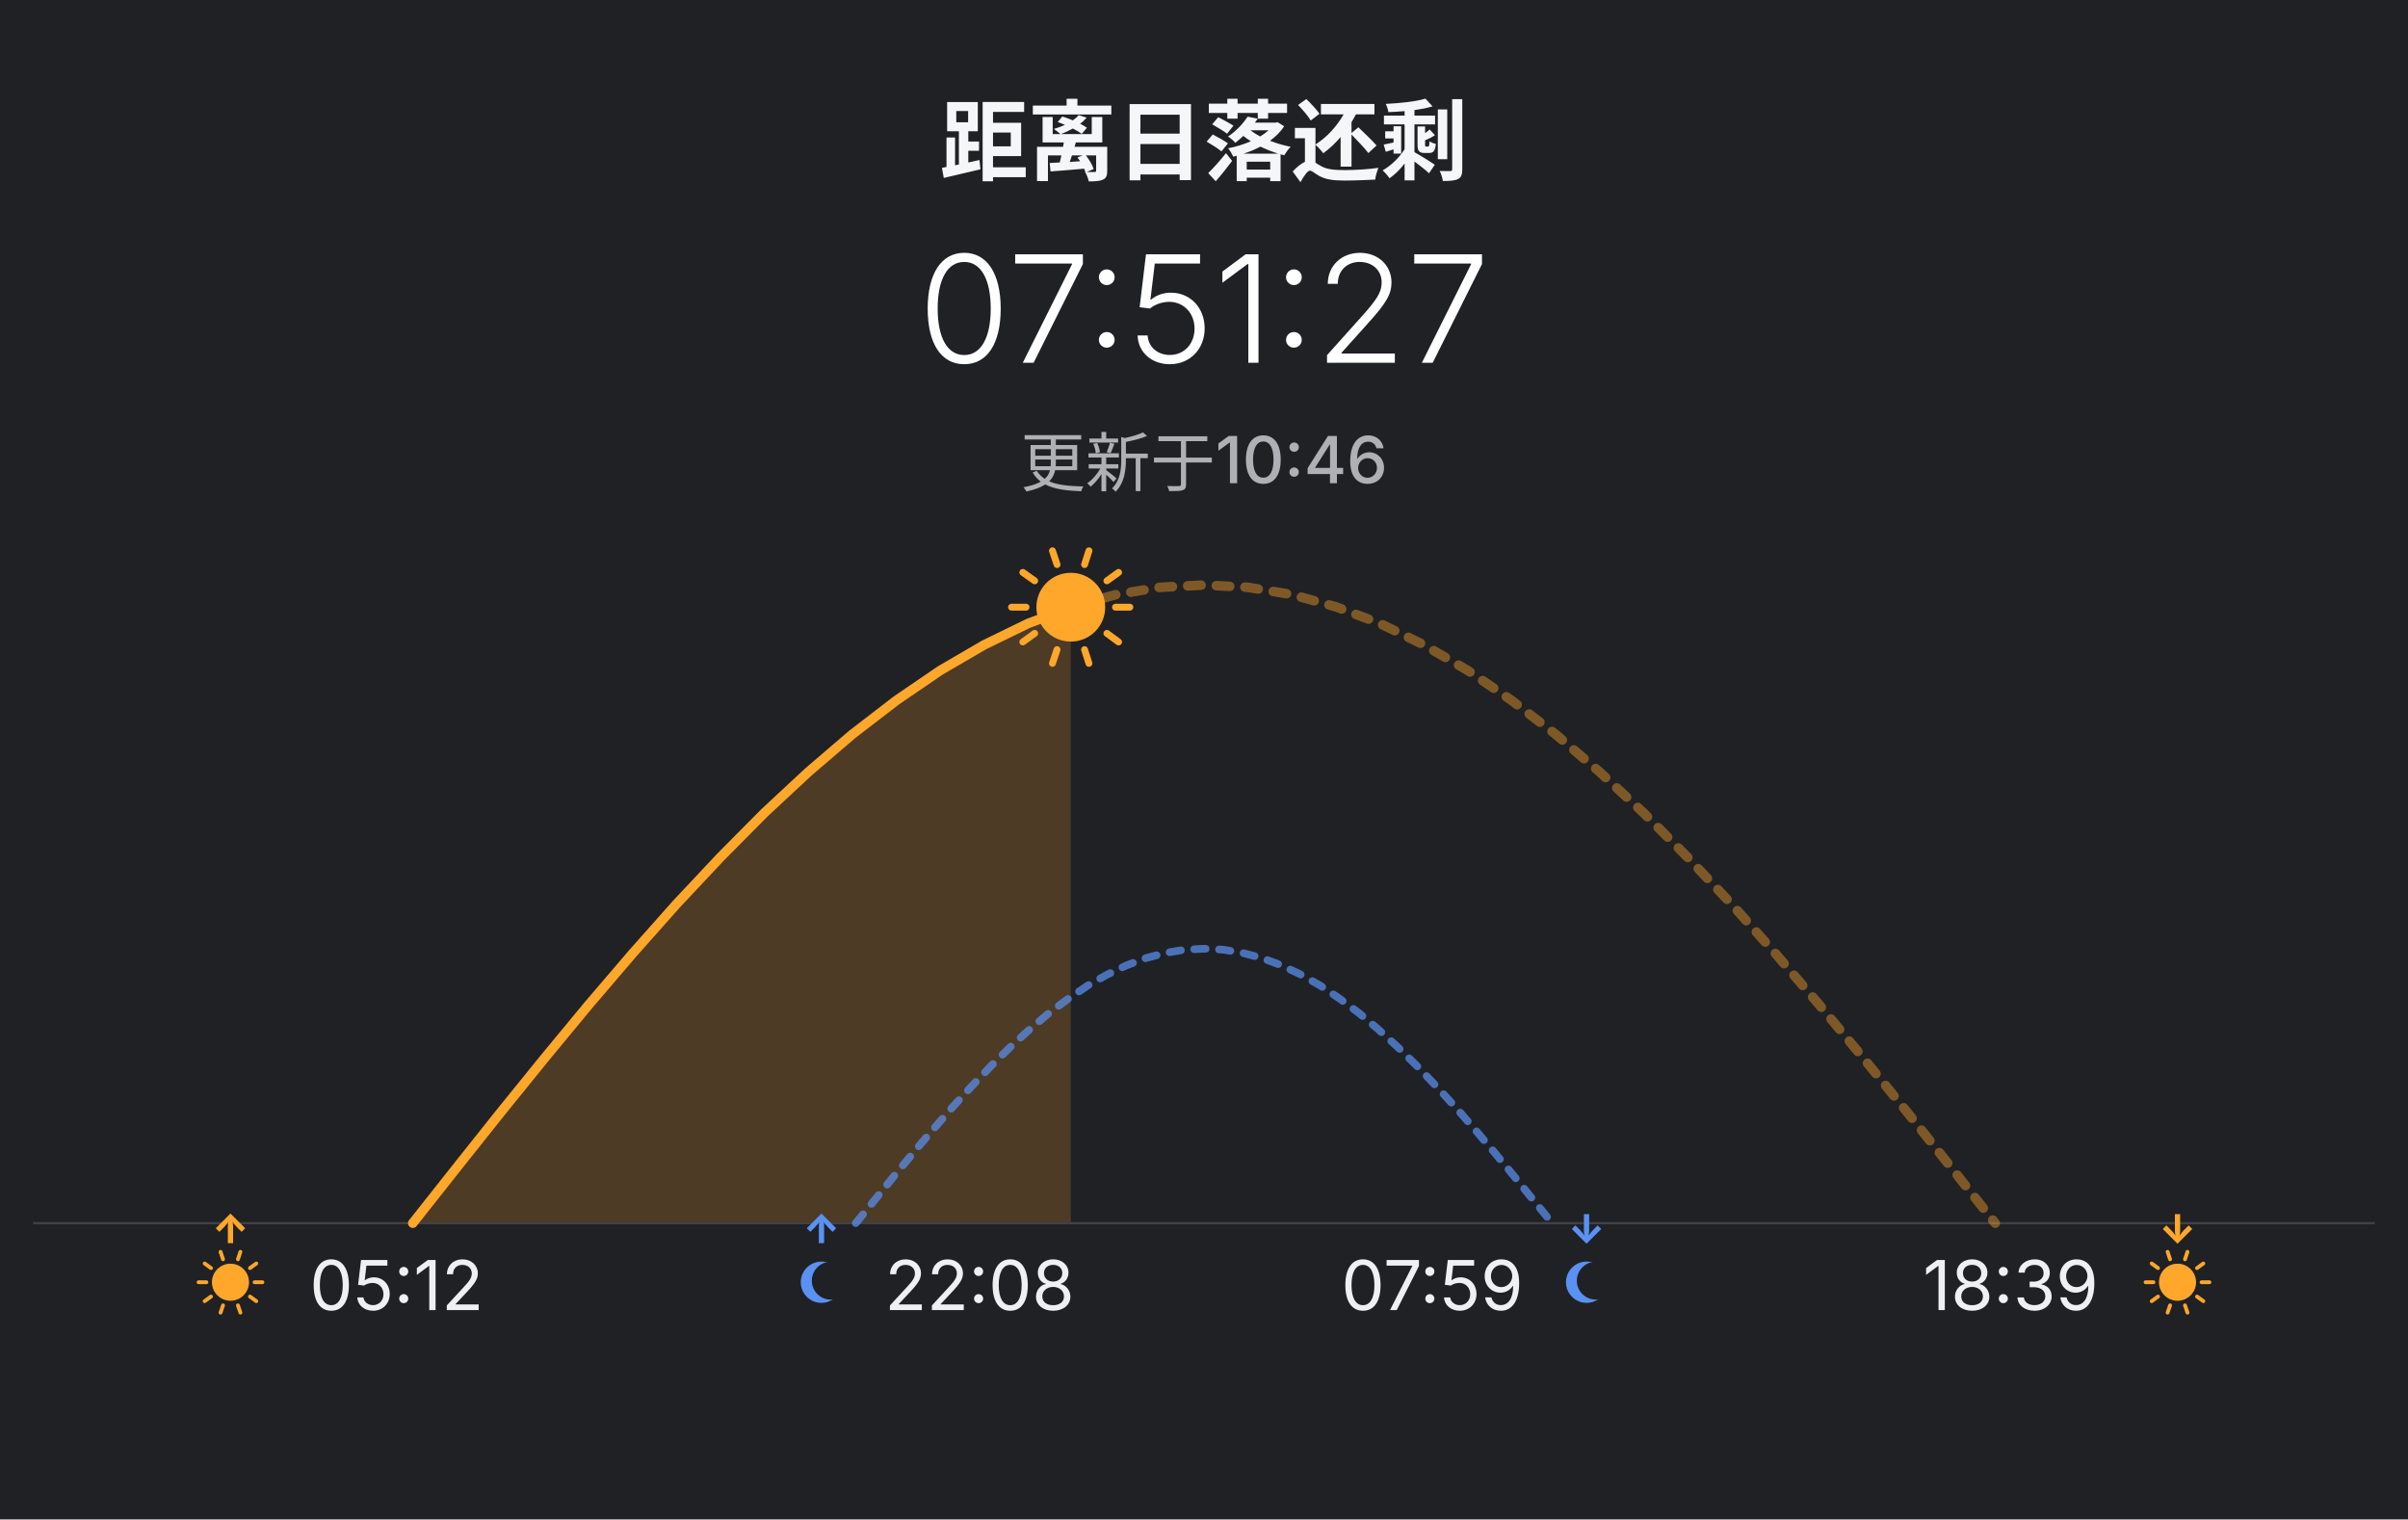
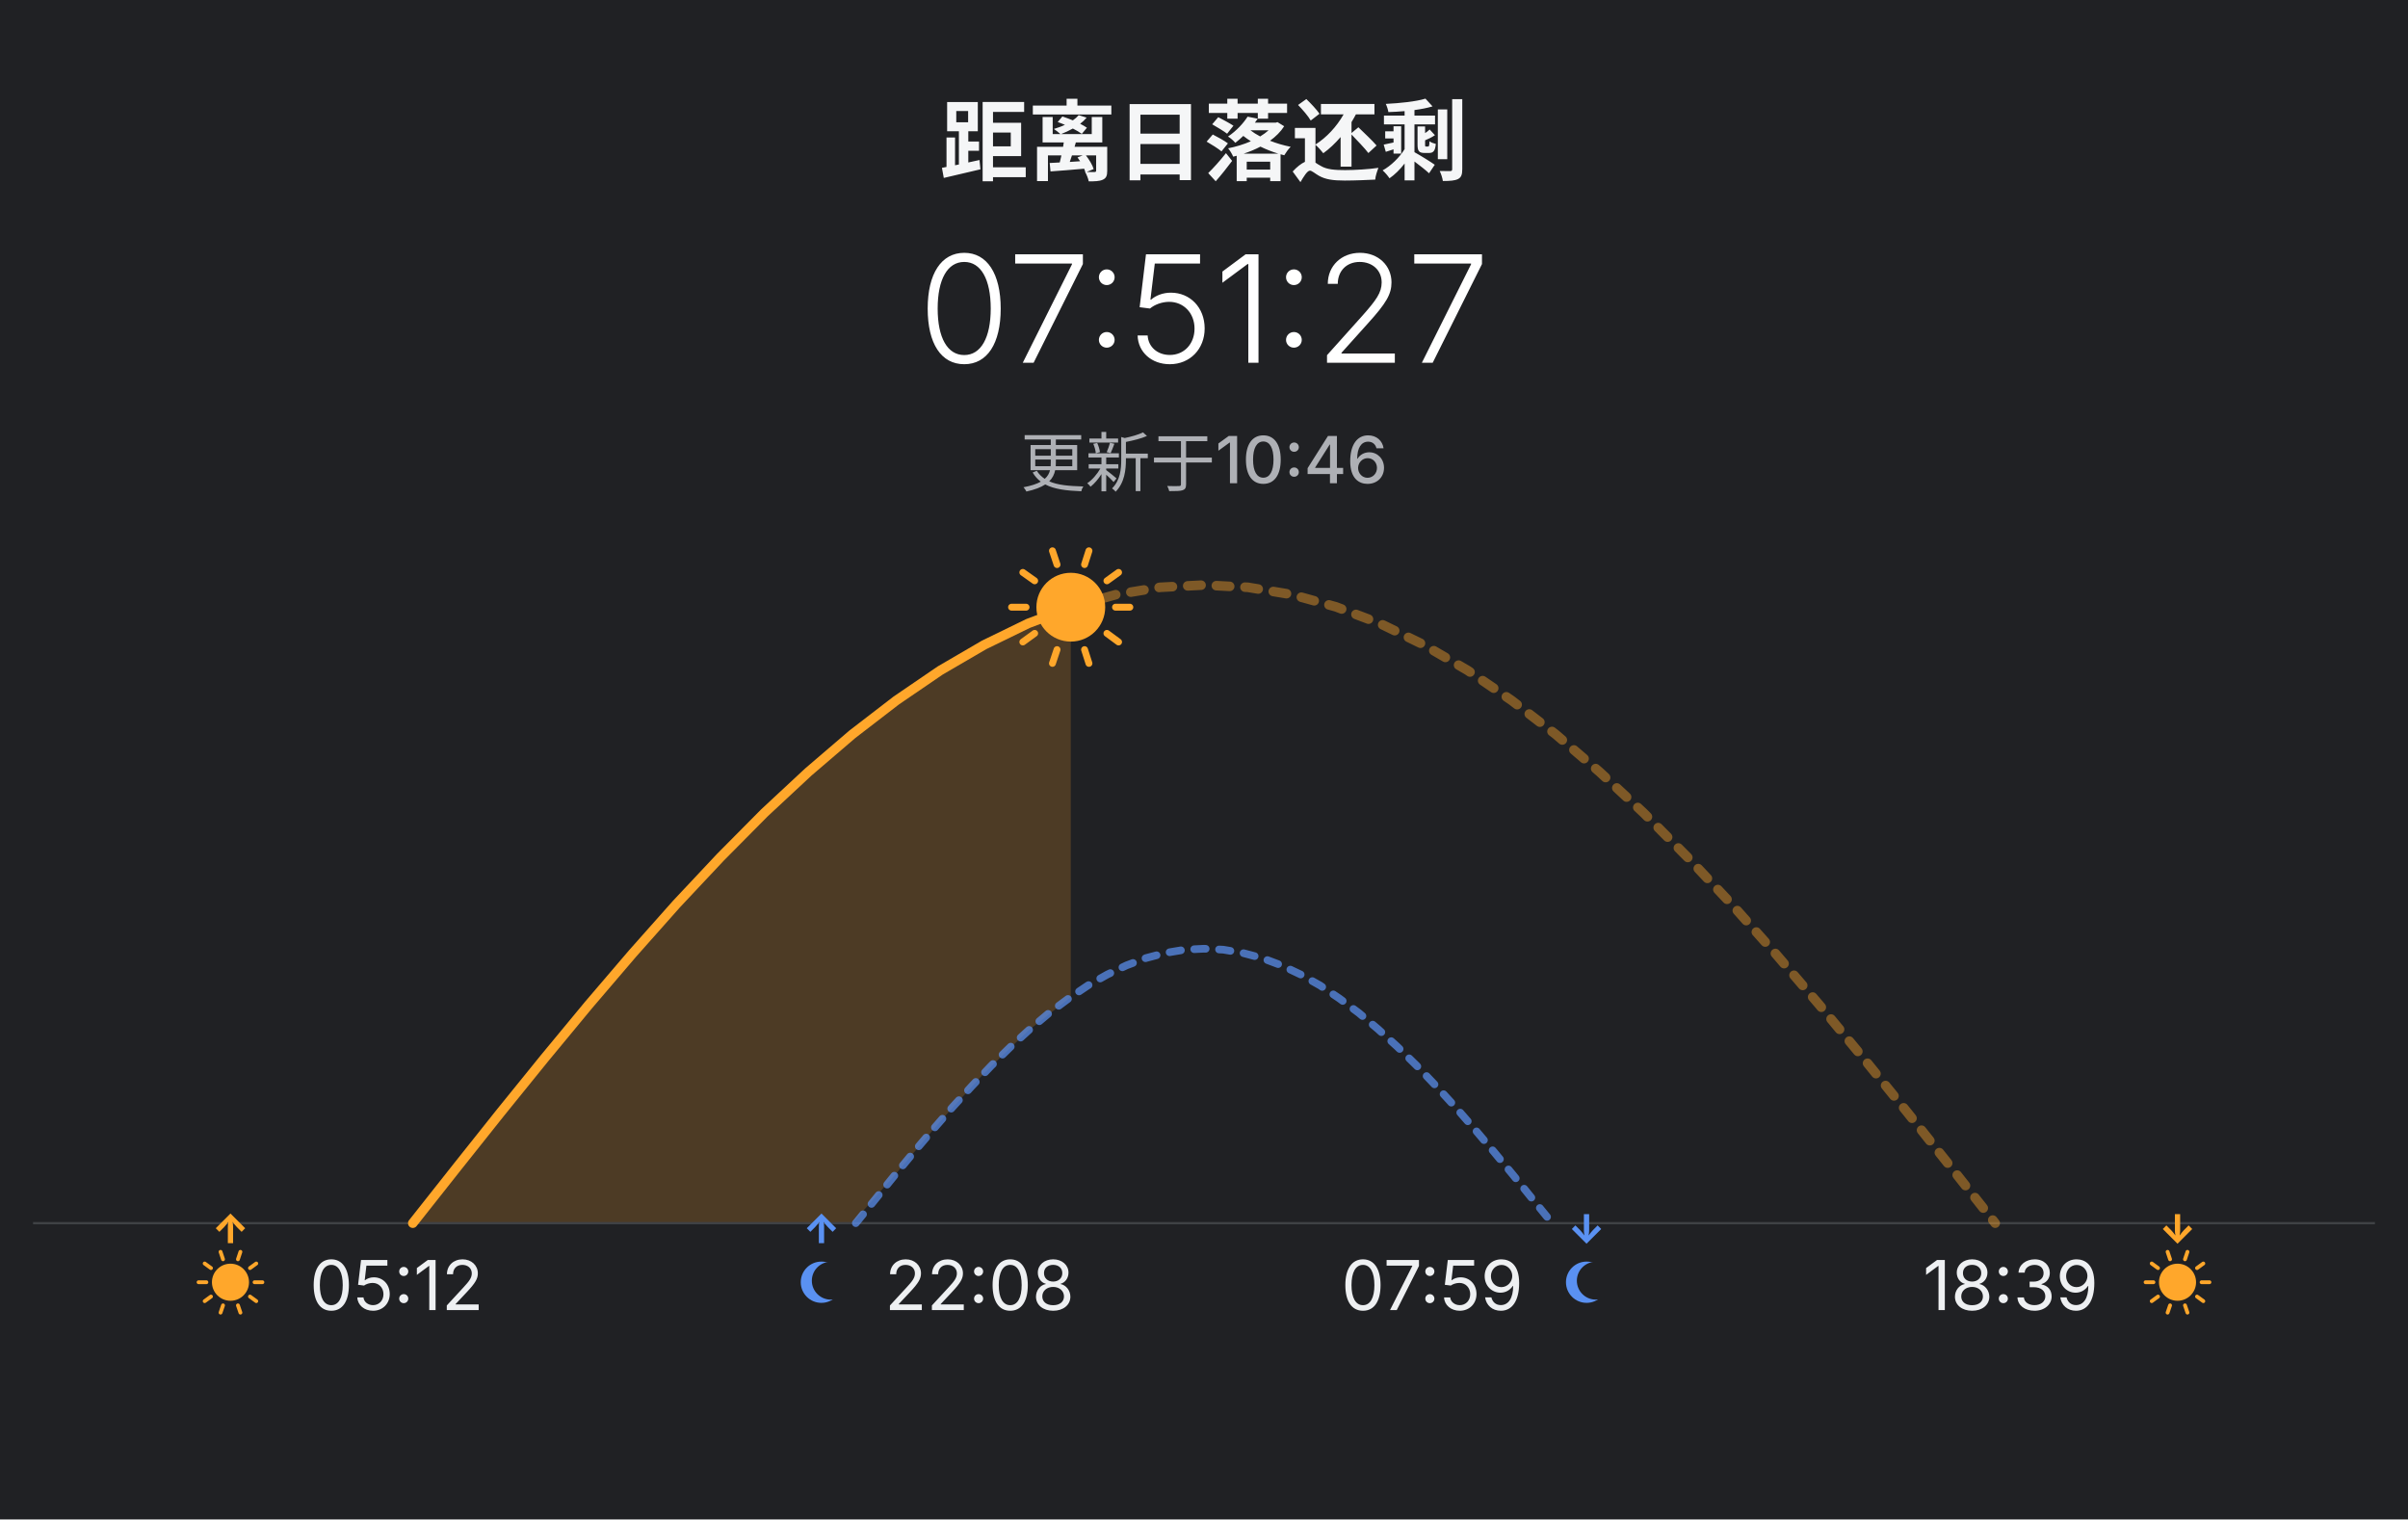
<svg xmlns="http://www.w3.org/2000/svg" width="1260" height="795" version="1.1" baseProfile="full" viewBox="0 0 1260 795">
  <rect width="1260" height="795" x="0" y="0" fill="none" />
  <path d="M0 0l1260 0l0 795l-1260 0Z" fill="#202124" ecmeta_series_index="0" ecmeta_data_index="0" ecmeta_ssr_type="chart" ecmeta_silent="true" class="zr-cls-0" />
-   <g clip-path="url(#zr12-c0)">
-     <polygon points="216 640 239 610.9 262 582 285 553.6 308 525.8 331 498.9 354 473 377 448.5 400 425.3 423 403.9 446 384.2 469 366.5 492 350.8 515 337.4 538 326.2 561 317.5 584 311.1 607 307.3 630 306.1 653 307.3 676 311.1 699 317.5 722 326.2 745 337.4 768 350.8 791 366.5 814 384.2 837 403.9 860 425.3 883 448.5 906 473 929 498.9 952 525.8 975 553.6 998 582 1021 610.9 1044 640 1044 640 216 640" fill="rgb(255,167,43)" fill-opacity="0.2" ecmeta_series_index="0" ecmeta_data_index="0" ecmeta_ssr_type="chart" ecmeta_silent="true" class="zr-cls-0" />
+   <g clip-path="url(#zr0-c0)">
+     <polygon points="216 640 239 610.9 262 582 285 553.6 308 525.8 331 498.9 354 473 377 448.5 400 425.3 423 403.9 446 384.2 469 366.5 492 350.8 515 337.4 538 326.2 561 317.5 584 311.1 607 307.3 630 306.1 653 307.3 676 311.1 699 317.5 722 326.2 745 337.4 768 350.8 791 366.5 814 384.2 837 403.9 860 425.3 883 448.5 906 473 929 498.9 952 525.8 975 553.6 998 582 1021 610.9 1044 640 1044 640 1021 640 998 640 975 640 952 640 929 640 906 640 883 640 860 640 837 640 814 640 791 613.9 768 586.7 745 561.5 722 539.3 699 521.1 676 507.7 653 499.3 630 496.4 607 499.3 584 507.7 561 521.1 538 539.3 515 561.5 492 586.7 469 613.9 446 640 423 640 400 640 377 640 354 640 331 640 308 640 285 640 262 640 239 640 216 640" fill="rgb(255,167,43)" fill-opacity="0.2" ecmeta_series_index="0" ecmeta_data_index="0" ecmeta_ssr_type="chart" ecmeta_silent="true" class="zr-cls-0" />
  </g>
  <path d="M17.3 640L1242.7 640" fill="none" pointer-events="visible" stroke="#3f4245" stroke-width="1.2" ecmeta_series_index="0" ecmeta_data_index="0" ecmeta_ssr_type="chart" ecmeta_silent="true" class="zr-cls-0" />
  <polyline points="447.8 640 458 627.5 468.1 615 478.2 602.8 488.3 590.9 498.4 579.3 508.6 568.2 518.7 557.6 528.8 547.7 538.9 538.5 549 530 559.2 522.4 569.3 515.6 579.4 509.9 589.5 505.1 599.6 501.3 609.8 498.6 619.9 496.9 630 496.4 640.1 496.9 650.2 498.6 660.4 501.3 670.5 505.1 680.6 509.9 690.7 515.6 700.8 522.4 711 530 721.1 538.5 731.2 547.7 741.3 557.6 751.4 568.2 761.6 579.3 771.7 590.9 781.8 602.8 791.9 615 802 627.5 812.2 640" fill="none" pointer-events="visible" stroke="#5a91f2" stroke-width="4" stroke-opacity="0.72" stroke-dasharray="6,7" stroke-linecap="round" stroke-linejoin="round" ecmeta_series_index="0" ecmeta_data_index="0" ecmeta_ssr_type="chart" ecmeta_silent="true" class="zr-cls-0" />
-   <g clip-path="url(#zr12-c1)">
+   <g clip-path="url(#zr0-c1)">
    <polyline points="216 640 239 610.9 262 582 285 553.6 308 525.8 331 498.9 354 473 377 448.5 400 425.3 423 403.9 446 384.2 469 366.5 492 350.8 515 337.4 538 326.2 561 317.5 584 311.1 607 307.3 630 306.1 653 307.3 676 311.1 699 317.5 722 326.2 745 337.4 768 350.8 791 366.5 814 384.2 837 403.9 860 425.3 883 448.5 906 473 929 498.9 952 525.8 975 553.6 998 582 1021 610.9 1044 640" fill="none" pointer-events="visible" stroke="#ffa72b" stroke-width="5" stroke-opacity="0.42" stroke-dasharray="7,8" stroke-linecap="round" stroke-linejoin="round" ecmeta_series_index="0" ecmeta_data_index="0" ecmeta_ssr_type="chart" ecmeta_silent="true" class="zr-cls-0" />
  </g>
-   <g clip-path="url(#zr12-c2)">
+   <g clip-path="url(#zr0-c2)">
    <polyline points="216 640 239 610.9 262 582 285 553.6 308 525.8 331 498.9 354 473 377 448.5 400 425.3 423 403.9 446 384.2 469 366.5 492 350.8 515 337.4 538 326.2 561 317.5 584 311.1 607 307.3 630 306.1 653 307.3 676 311.1 699 317.5 722 326.2 745 337.4 768 350.8 791 366.5 814 384.2 837 403.9 860 425.3 883 448.5 906 473 929 498.9 952 525.8 975 553.6 998 582 1021 610.9 1044 640" fill="none" pointer-events="visible" stroke="#ffa72b" stroke-width="5" stroke-linecap="round" stroke-linejoin="round" ecmeta_series_index="0" ecmeta_data_index="0" ecmeta_ssr_type="chart" class="zr-cls-1" />
  </g>
  <path d="M133.2 670.9L137.3 670.9" fill="none" pointer-events="visible" stroke="#ffa72b" stroke-width="2" stroke-linecap="round" ecmeta_series_index="0" ecmeta_data_index="0" ecmeta_ssr_type="chart" class="zr-cls-1" />
  <path d="M130.8 678.4L134.1 680.8" fill="none" pointer-events="visible" stroke="#ffa72b" stroke-width="2" stroke-linecap="round" ecmeta_series_index="0" ecmeta_data_index="0" ecmeta_ssr_type="chart" class="zr-cls-1" />
  <path d="M124.5 683L125.8 686.8" fill="none" pointer-events="visible" stroke="#ffa72b" stroke-width="2" stroke-linecap="round" ecmeta_series_index="0" ecmeta_data_index="0" ecmeta_ssr_type="chart" class="zr-cls-1" />
  <path d="M116.7 683L115.4 686.8" fill="none" pointer-events="visible" stroke="#ffa72b" stroke-width="2" stroke-linecap="round" ecmeta_series_index="0" ecmeta_data_index="0" ecmeta_ssr_type="chart" class="zr-cls-1" />
  <path d="M110.4 678.4L107.1 680.8" fill="none" pointer-events="visible" stroke="#ffa72b" stroke-width="2" stroke-linecap="round" ecmeta_series_index="0" ecmeta_data_index="0" ecmeta_ssr_type="chart" class="zr-cls-1" />
  <path d="M108 670.9L103.9 670.9" fill="none" pointer-events="visible" stroke="#ffa72b" stroke-width="2" stroke-linecap="round" ecmeta_series_index="0" ecmeta_data_index="0" ecmeta_ssr_type="chart" class="zr-cls-1" />
  <path d="M110.4 663.5L107.1 661.1" fill="none" pointer-events="visible" stroke="#ffa72b" stroke-width="2" stroke-linecap="round" ecmeta_series_index="0" ecmeta_data_index="0" ecmeta_ssr_type="chart" class="zr-cls-1" />
  <path d="M116.7 658.9L115.4 655" fill="none" pointer-events="visible" stroke="#ffa72b" stroke-width="2" stroke-linecap="round" ecmeta_series_index="0" ecmeta_data_index="0" ecmeta_ssr_type="chart" class="zr-cls-1" />
  <path d="M124.5 658.9L125.8 655" fill="none" pointer-events="visible" stroke="#ffa72b" stroke-width="2" stroke-linecap="round" ecmeta_series_index="0" ecmeta_data_index="0" ecmeta_ssr_type="chart" class="zr-cls-1" />
  <path d="M130.8 663.5L134.1 661.1" fill="none" pointer-events="visible" stroke="#ffa72b" stroke-width="2" stroke-linecap="round" ecmeta_series_index="0" ecmeta_data_index="0" ecmeta_ssr_type="chart" class="zr-cls-1" />
  <circle cx="429.8" cy="670.9" r="10.8" fill="#5a91f2" ecmeta_series_index="0" ecmeta_data_index="0" ecmeta_ssr_type="chart" class="zr-cls-2" />
  <circle cx="830.2" cy="670.9" r="10.8" fill="#5a91f2" ecmeta_series_index="0" ecmeta_data_index="0" ecmeta_ssr_type="chart" class="zr-cls-2" />
  <path d="M1152 670.9L1156.1 670.9" fill="none" pointer-events="visible" stroke="#ffa72b" stroke-width="2" stroke-linecap="round" ecmeta_series_index="0" ecmeta_data_index="0" ecmeta_ssr_type="chart" class="zr-cls-1" />
  <path d="M1149.6 678.4L1152.9 680.8" fill="none" pointer-events="visible" stroke="#ffa72b" stroke-width="2" stroke-linecap="round" ecmeta_series_index="0" ecmeta_data_index="0" ecmeta_ssr_type="chart" class="zr-cls-1" />
  <path d="M1143.3 683L1144.6 686.8" fill="none" pointer-events="visible" stroke="#ffa72b" stroke-width="2" stroke-linecap="round" ecmeta_series_index="0" ecmeta_data_index="0" ecmeta_ssr_type="chart" class="zr-cls-1" />
  <path d="M1135.5 683L1134.2 686.8" fill="none" pointer-events="visible" stroke="#ffa72b" stroke-width="2" stroke-linecap="round" ecmeta_series_index="0" ecmeta_data_index="0" ecmeta_ssr_type="chart" class="zr-cls-1" />
  <path d="M1129.2 678.4L1125.9 680.8" fill="none" pointer-events="visible" stroke="#ffa72b" stroke-width="2" stroke-linecap="round" ecmeta_series_index="0" ecmeta_data_index="0" ecmeta_ssr_type="chart" class="zr-cls-1" />
  <path d="M1126.8 670.9L1122.7 670.9" fill="none" pointer-events="visible" stroke="#ffa72b" stroke-width="2" stroke-linecap="round" ecmeta_series_index="0" ecmeta_data_index="0" ecmeta_ssr_type="chart" class="zr-cls-1" />
  <path d="M1129.2 663.5L1125.9 661.1" fill="none" pointer-events="visible" stroke="#ffa72b" stroke-width="2" stroke-linecap="round" ecmeta_series_index="0" ecmeta_data_index="0" ecmeta_ssr_type="chart" class="zr-cls-1" />
  <path d="M1135.5 658.9L1134.2 655" fill="none" pointer-events="visible" stroke="#ffa72b" stroke-width="2" stroke-linecap="round" ecmeta_series_index="0" ecmeta_data_index="0" ecmeta_ssr_type="chart" class="zr-cls-1" />
  <path d="M1143.3 658.9L1144.6 655" fill="none" pointer-events="visible" stroke="#ffa72b" stroke-width="2" stroke-linecap="round" ecmeta_series_index="0" ecmeta_data_index="0" ecmeta_ssr_type="chart" class="zr-cls-1" />
  <path d="M1149.6 663.5L1152.9 661.1" fill="none" pointer-events="visible" stroke="#ffa72b" stroke-width="2" stroke-linecap="round" ecmeta_series_index="0" ecmeta_data_index="0" ecmeta_ssr_type="chart" class="zr-cls-1" />
  <circle cx="120.6" cy="670.9" r="9.7" fill="#ffa72b" ecmeta_series_index="0" ecmeta_data_index="0" ecmeta_ssr_type="chart" class="zr-cls-3" />
  <circle cx="434.7" cy="670.1" r="9.9" fill="#202124" ecmeta_series_index="0" ecmeta_data_index="0" ecmeta_ssr_type="chart" class="zr-cls-4" />
  <circle cx="835" cy="670.1" r="9.9" fill="#202124" ecmeta_series_index="0" ecmeta_data_index="0" ecmeta_ssr_type="chart" class="zr-cls-4" />
  <circle cx="1139.4" cy="670.9" r="9.7" fill="#ffa72b" ecmeta_series_index="0" ecmeta_data_index="0" ecmeta_ssr_type="chart" class="zr-cls-3" />
  <path d="M583.7 317.7L591.2 317.7" fill="none" pointer-events="visible" stroke="#ffa72b" stroke-width="3.6" stroke-linecap="round" ecmeta_series_index="0" ecmeta_data_index="0" ecmeta_ssr_type="chart" ecmeta_silent="true" class="zr-cls-0" />
  <path d="M579.2 331.4L585.3 335.9" fill="none" pointer-events="visible" stroke="#ffa72b" stroke-width="3.6" stroke-linecap="round" ecmeta_series_index="0" ecmeta_data_index="0" ecmeta_ssr_type="chart" ecmeta_silent="true" class="zr-cls-0" />
  <path d="M567.5 339.9L569.8 347.1" fill="none" pointer-events="visible" stroke="#ffa72b" stroke-width="3.6" stroke-linecap="round" ecmeta_series_index="0" ecmeta_data_index="0" ecmeta_ssr_type="chart" ecmeta_silent="true" class="zr-cls-0" />
  <path d="M553.1 339.9L550.7 347.1" fill="none" pointer-events="visible" stroke="#ffa72b" stroke-width="3.6" stroke-linecap="round" ecmeta_series_index="0" ecmeta_data_index="0" ecmeta_ssr_type="chart" ecmeta_silent="true" class="zr-cls-0" />
  <path d="M541.4 331.4L535.2 335.9" fill="none" pointer-events="visible" stroke="#ffa72b" stroke-width="3.6" stroke-linecap="round" ecmeta_series_index="0" ecmeta_data_index="0" ecmeta_ssr_type="chart" ecmeta_silent="true" class="zr-cls-0" />
  <path d="M536.9 317.7L529.3 317.7" fill="none" pointer-events="visible" stroke="#ffa72b" stroke-width="3.6" stroke-linecap="round" ecmeta_series_index="0" ecmeta_data_index="0" ecmeta_ssr_type="chart" ecmeta_silent="true" class="zr-cls-0" />
  <path d="M541.4 303.9L535.2 299.5" fill="none" pointer-events="visible" stroke="#ffa72b" stroke-width="3.6" stroke-linecap="round" ecmeta_series_index="0" ecmeta_data_index="0" ecmeta_ssr_type="chart" ecmeta_silent="true" class="zr-cls-0" />
  <path d="M553.1 295.4L550.7 288.2" fill="none" pointer-events="visible" stroke="#ffa72b" stroke-width="3.6" stroke-linecap="round" ecmeta_series_index="0" ecmeta_data_index="0" ecmeta_ssr_type="chart" ecmeta_silent="true" class="zr-cls-0" />
  <path d="M567.5 295.4L569.8 288.2" fill="none" pointer-events="visible" stroke="#ffa72b" stroke-width="3.6" stroke-linecap="round" ecmeta_series_index="0" ecmeta_data_index="0" ecmeta_ssr_type="chart" ecmeta_silent="true" class="zr-cls-0" />
  <path d="M579.2 303.9L585.3 299.5" fill="none" pointer-events="visible" stroke="#ffa72b" stroke-width="3.6" stroke-linecap="round" ecmeta_series_index="0" ecmeta_data_index="0" ecmeta_ssr_type="chart" ecmeta_silent="true" class="zr-cls-0" />
  <circle cx="560.3" cy="317.7" r="18" fill="#ffa72b" ecmeta_series_index="0" ecmeta_data_index="0" ecmeta_ssr_type="chart" ecmeta_silent="true" class="zr-cls-0" />
  <text dominant-baseline="central" text-anchor="middle" style="font-size:46px;font-family:system-ui, -apple-system, BlinkMacSystemFont, Segoe UI, sans-serif;font-weight:650;" x="630" y="70.7" fill="#f5f6f7">距离日落还剩</text>
  <text dominant-baseline="central" text-anchor="middle" style="font-size:78px;font-family:system-ui, -apple-system, BlinkMacSystemFont, Segoe UI, sans-serif;font-weight:300;" x="630" y="161.43" fill="#ffffff">07:51:27</text>
  <text dominant-baseline="central" text-anchor="middle" style="font-size:34px;font-family:system-ui, -apple-system, BlinkMacSystemFont, Segoe UI, sans-serif;font-weight:500;" x="630" y="239.6" fill="#aeb0b5">更新于10:46</text>
  <text dominant-baseline="central" text-anchor="middle" style="font-size:20.88px;font-family:system-ui, -apple-system, BlinkMacSystemFont, Segoe UI, sans-serif;font-weight:800;" x="120.6" y="642.855" fill="#ffa72b">↑</text>
  <text dominant-baseline="central" text-anchor="start" style="font-size:36px;font-family:system-ui, -apple-system, BlinkMacSystemFont, Segoe UI, sans-serif;font-weight:420;" x="162" y="672.375" fill="#eef0f2">05:12</text>
  <text dominant-baseline="central" text-anchor="middle" style="font-size:20.88px;font-family:system-ui, -apple-system, BlinkMacSystemFont, Segoe UI, sans-serif;font-weight:800;" x="429.84" y="642.855" fill="#5a91f2">↑</text>
  <text dominant-baseline="central" text-anchor="start" style="font-size:36px;font-family:system-ui, -apple-system, BlinkMacSystemFont, Segoe UI, sans-serif;font-weight:420;" x="462.96" y="672.375" fill="#eef0f2">22:08</text>
  <text dominant-baseline="central" text-anchor="middle" style="font-size:20.88px;font-family:system-ui, -apple-system, BlinkMacSystemFont, Segoe UI, sans-serif;font-weight:800;" x="830.16" y="642.855" fill="#5a91f2">↓</text>
  <text dominant-baseline="central" text-anchor="end" style="font-size:36px;font-family:system-ui, -apple-system, BlinkMacSystemFont, Segoe UI, sans-serif;font-weight:420;" x="797.04" y="672.375" fill="#eef0f2">07:59</text>
  <text dominant-baseline="central" text-anchor="middle" style="font-size:20.88px;font-family:system-ui, -apple-system, BlinkMacSystemFont, Segoe UI, sans-serif;font-weight:800;" x="1139.4" y="642.855" fill="#ffa72b">↓</text>
  <text dominant-baseline="central" text-anchor="end" style="font-size:36px;font-family:system-ui, -apple-system, BlinkMacSystemFont, Segoe UI, sans-serif;font-weight:420;" x="1098" y="672.375" fill="#eef0f2">18:39</text>
  <defs>
-     <clipPath id="zr12-c0">
+     <clipPath id="zr0-c0">
      <path d="M216 0l344.3 0l0 795l-344.3 0Z" fill="#000" class="zr-cls-0" />
    </clipPath>
-     <clipPath id="zr12-c1">
+     <clipPath id="zr0-c1">
      <path d="M555.3 0l493.7 0l0 795l-493.7 0Z" fill="#000" class="zr-cls-0" />
    </clipPath>
-     <clipPath id="zr12-c2">
+     <clipPath id="zr0-c2">
      <path d="M211 0l354.3 0l0 795l-354.3 0Z" fill="#000" class="zr-cls-0" />
    </clipPath>
  </defs>
  <style>
.zr-cls-0:hover {
pointer-events:none;
}
.zr-cls-1:hover {
cursor:pointer;
}
.zr-cls-2:hover {
cursor:pointer;
fill:rgba(99,159,255,1);
}
.zr-cls-3:hover {
cursor:pointer;
fill:rgba(255,183,47,1);
}
.zr-cls-4:hover {
cursor:pointer;
fill:rgba(35,36,39,1);
}



</style>
</svg>
